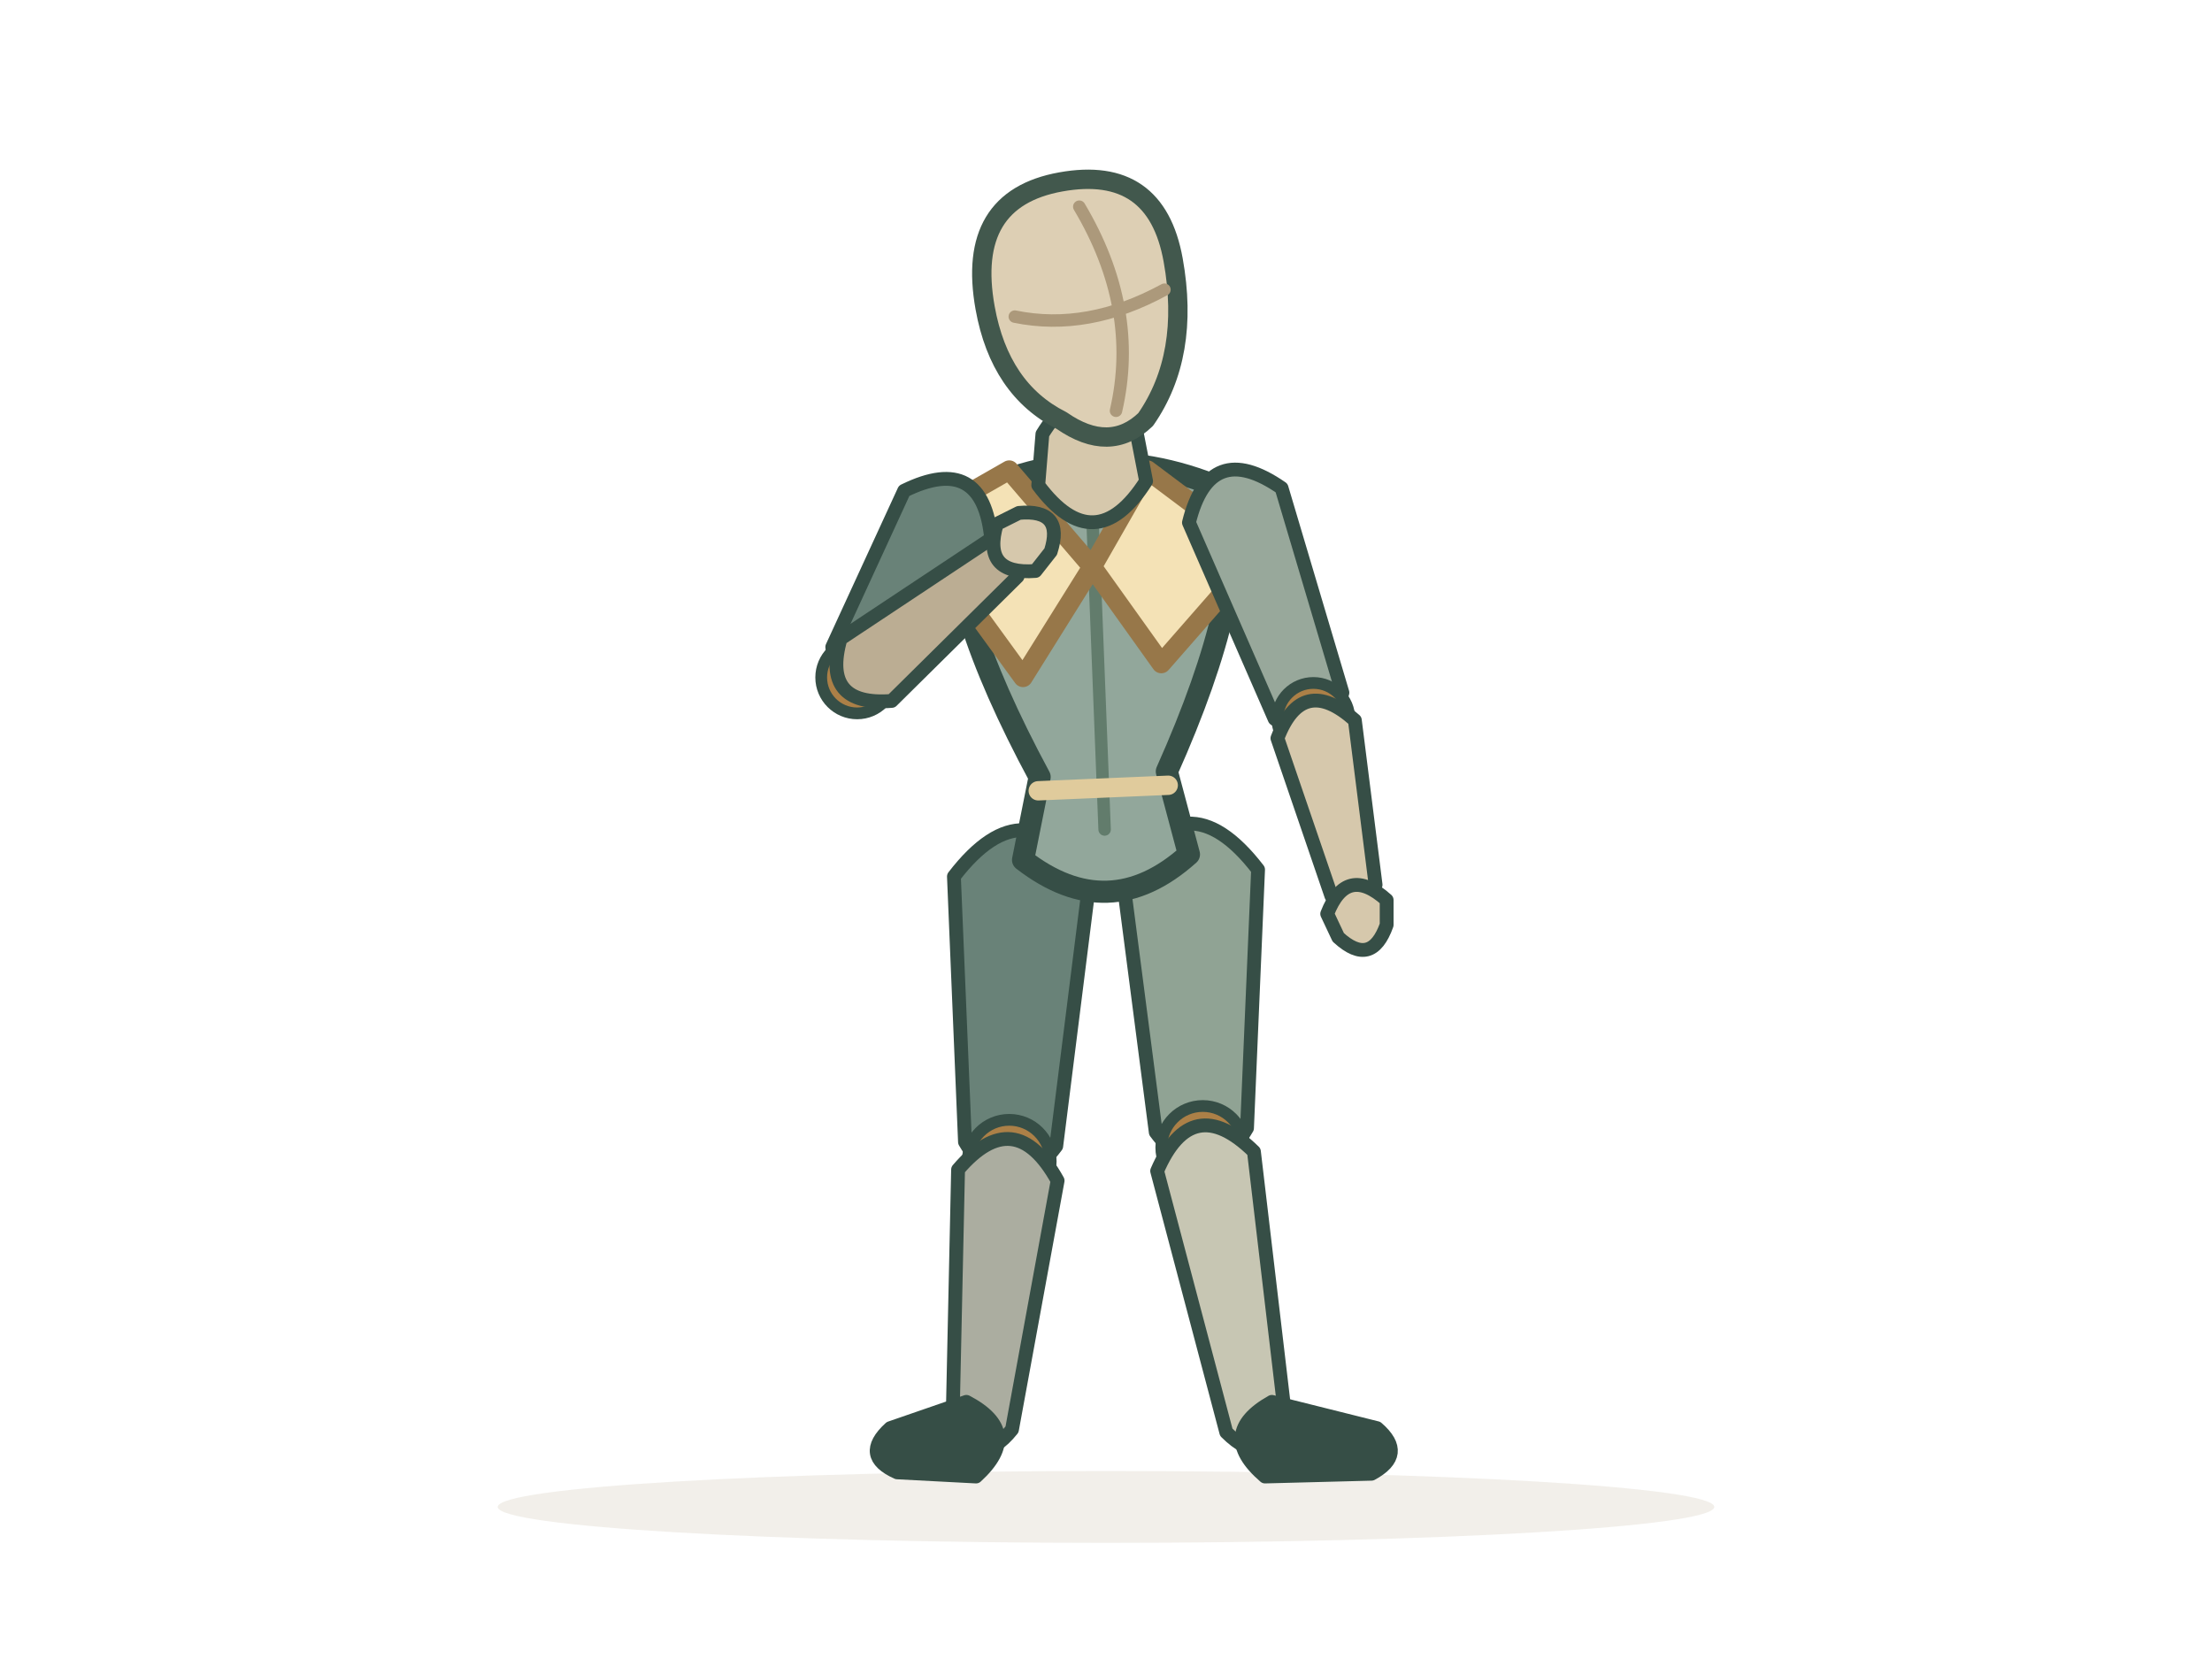
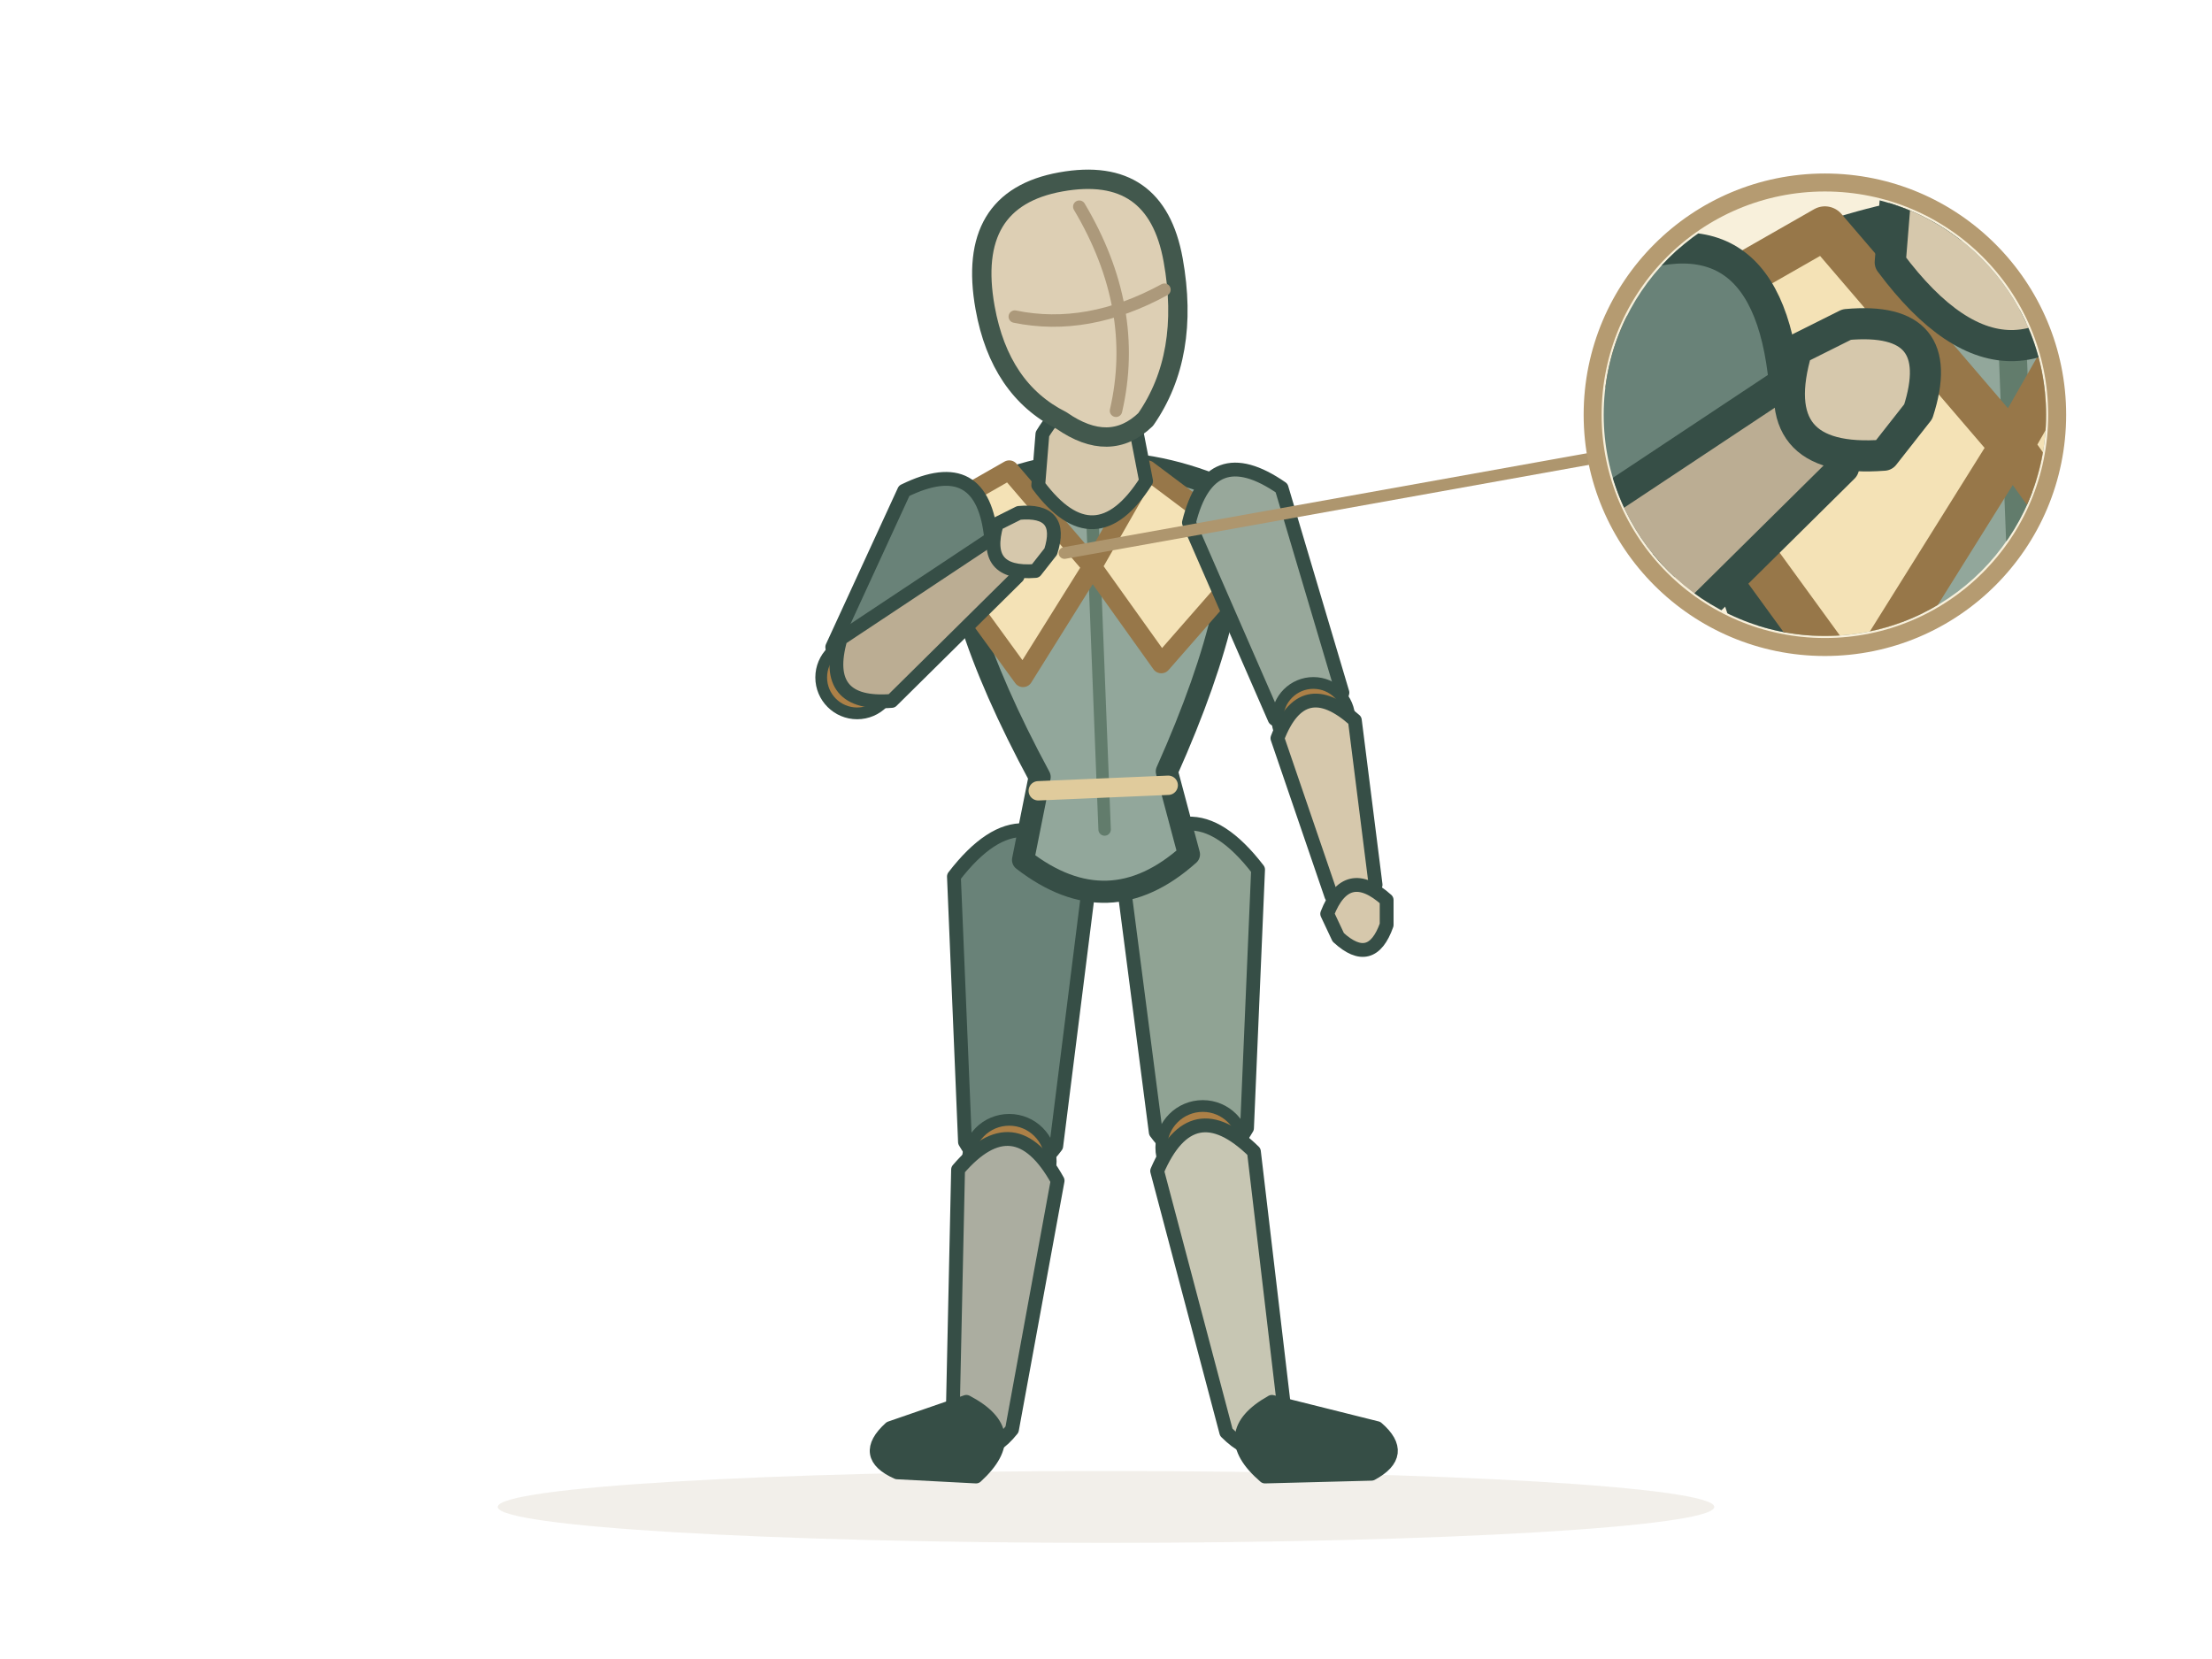
<svg xmlns="http://www.w3.org/2000/svg" viewBox="0 0 160 120" stroke-linecap="round" stroke-linejoin="round">
  <ellipse cx="80" cy="109" rx="44" ry="2.6" fill="#9b8760" opacity=".13" />
-   <path d="M69 63.4 L69.8 82.6 Q72.8 87.7 76.4 82.9 L78.8 63.8 Q74.3 56.5 69 63.4Z" fill="#698278" stroke="#364e46" stroke-width="1" />
-   <circle cx="73.0" cy="84.0" r="3" fill="#ac8047" stroke="#364e46" stroke-width=".85" />
-   <path d="M69.3 84.6 L68.9 103 Q70.8 106.4 73.2 103.4 L76.5 85.4 Q73.4 79.8 69.3 84.6Z" fill="#abada0" stroke="#364e46" stroke-width="1" />
-   <path d="M69.9 101.4 L64.4 103.3 Q62.2 105.3 64.9 106.5 L70.6 106.8 Q74.1 103.6 69.9 101.4Z" fill="#364e46" stroke="#364e46" stroke-width="1" />
-   <path d="M81.2 63.4 L83.6 81.9 Q87.2 86.7 90.2 81.6 L91 62.9 Q85.7 56 81.2 63.4Z" fill="#90a394" stroke="#364e46" stroke-width="1" />
-   <circle cx="87.0" cy="83.0" r="3" fill="#ac8047" stroke="#364e46" stroke-width=".85" />
-   <path d="M83.7 84.7 L88.7 103.6 Q91.5 106.4 93 102.8 L90.7 83.3 Q86.2 78.9 83.7 84.7Z" fill="#c7c6b3" stroke="#364e46" stroke-width="1" />
-   <path d="M91.5 106.8 L99.2 106.6 Q101.8 105.2 99.6 103.3 L92 101.4 Q87.9 103.7 91.5 106.8Z" fill="#364e46" stroke="#364e46" stroke-width="1" />
-   <path d="M69 36.4 Q78.8 31 89 35.6 Q90.3 42.6 84.4 55.8 L86 61.8 Q80.2 67 74 62.2 L75.2 56.2 Q68.3 43.4 69 36.4Z" fill="#92a79b" stroke="#364e46" stroke-width="1.6" />
-   <path d="M79 37 L79.9 60" fill="none" stroke="#627c6c" stroke-width="0.9" />
-   <path d="M75.1 57.2 L84.5 56.8" fill="none" stroke="#e0cb9c" stroke-width="1.4" />
-   <path d="M66 38L73 34L79 41L74 49Z M79 41L83 34L91 40L84 48Z" fill="#f4e2b6" stroke="#977749" stroke-width="1.4" />
-   <path d="M65.4 35.5 L60.2 46.8 Q60.6 51.6 64.8 49.4 L71.7 39 Q71.1 32.7 65.4 35.5Z" fill="#698278" stroke="#364e46" stroke-width="1" />
-   <circle cx="62.0" cy="49.0" r="2.6" fill="#ac8047" stroke="#364e46" stroke-width=".85" />
-   <path d="M64.5 50.7 L73.6 41.7 Q74.4 38.8 71.5 39.1 L60.8 46.2 Q59.4 51.1 64.5 50.7Z" fill="#bbad93" stroke="#364e46" stroke-width="1" />
-   <path d="M74.9 41.3 L76 39.9 Q77 36.8 73.7 37.1 L72.1 37.9 Q71 41.6 74.9 41.3Z" fill="#d6c8ac" stroke="#364e46" stroke-width="1" />
-   <path d="M86 37.8 L92.2 52 Q96 54.8 97.1 50.1 L92.7 35.3 Q87.5 31.7 86 37.8Z" fill="#98a89b" stroke="#364e46" stroke-width="1" />
-   <circle cx="95.0" cy="52.0" r="2.6" fill="#ac8047" stroke="#364e46" stroke-width=".85" />
-   <path d="M92.4 53.4 L96.3 64.8 Q98.4 66.8 99.5 64 L98 52.1 Q94.2 48.7 92.4 53.4Z" fill="#d6c8ac" stroke="#364e46" stroke-width="1" />
-   <path d="M96 66.1 L96.8 67.8 Q99.2 70 100.3 66.9 L100.3 65.1 Q97.4 62.5 96 66.1Z" fill="#d6c8ac" stroke="#364e46" stroke-width="1" />
-   <path d="M82.9 34.8 L82.2 31.2 Q78.6 26.2 75.4 31.4 L75.1 35.1 Q79.2 40.6 82.9 34.8Z" fill="#d6c8ac" stroke="#364e46" stroke-width="1" />
-   <g transform="translate(78.5 23) rotate(-10.2)">
-     <path d="M-7-2Q-7-10 0-10Q7-10 7-3Q7 4 3 8Q0 10-3 7Q-7 4-7-2Z" fill="#ddcfb4" stroke="#42584d" stroke-width="1.4" />
-     <path d="M1-8Q4 0 1 7M-5-1Q0 1 6-1" fill="none" stroke="#ac997b" stroke-width="0.9" />
+   <g id="figure">
+     <path d="M69 63.4 L69.8 82.6 Q72.8 87.7 76.4 82.9 L78.8 63.8 Q74.3 56.5 69 63.4Z" fill="#698278" stroke="#364e46" stroke-width="1" />
+     <circle cx="73.0" cy="84.0" r="3" fill="#ac8047" stroke="#364e46" stroke-width=".85" />
+     <path d="M69.3 84.6 L68.9 103 Q70.8 106.4 73.2 103.4 L76.5 85.4 Q73.4 79.8 69.3 84.6Z" fill="#abada0" stroke="#364e46" stroke-width="1" />
+     <path d="M69.9 101.4 L64.4 103.3 Q62.2 105.3 64.9 106.5 L70.6 106.8 Q74.1 103.6 69.9 101.4Z" fill="#364e46" stroke="#364e46" stroke-width="1" />
+     <path d="M81.2 63.4 L83.6 81.9 Q87.2 86.7 90.2 81.6 L91 62.9 Q85.7 56 81.2 63.4Z" fill="#90a394" stroke="#364e46" stroke-width="1" />
+     <circle cx="87.0" cy="83.0" r="3" fill="#ac8047" stroke="#364e46" stroke-width=".85" />
+     <path d="M83.7 84.7 L88.7 103.6 Q91.5 106.4 93 102.8 L90.7 83.3 Q86.2 78.9 83.7 84.7Z" fill="#c7c6b3" stroke="#364e46" stroke-width="1" />
+     <path d="M91.5 106.8 L99.2 106.6 Q101.8 105.2 99.6 103.3 L92 101.4 Q87.9 103.7 91.5 106.8Z" fill="#364e46" stroke="#364e46" stroke-width="1" />
+     <path d="M69 36.4 Q78.8 31 89 35.6 Q90.3 42.6 84.4 55.8 L86 61.8 Q80.2 67 74 62.2 L75.2 56.2 Q68.3 43.4 69 36.4Z" fill="#92a79b" stroke="#364e46" stroke-width="1.6" />
+     <path d="M79 37 L79.9 60" fill="none" stroke="#627c6c" stroke-width="0.9" />
+     <path d="M75.1 57.2 L84.5 56.8" fill="none" stroke="#e0cb9c" stroke-width="1.4" />
+     <path d="M66 38L73 34L79 41L74 49Z M79 41L83 34L91 40L84 48Z" fill="#f4e2b6" stroke="#977749" stroke-width="1.4" />
+     <path d="M65.4 35.5 L60.2 46.8 Q60.6 51.6 64.8 49.4 L71.7 39 Q71.1 32.7 65.4 35.5Z" fill="#698278" stroke="#364e46" stroke-width="1" />
+     <circle cx="62.0" cy="49.0" r="2.6" fill="#ac8047" stroke="#364e46" stroke-width=".85" />
+     <path d="M64.5 50.7 L73.6 41.7 Q74.4 38.8 71.5 39.1 L60.8 46.2 Q59.4 51.1 64.5 50.7Z" fill="#bbad93" stroke="#364e46" stroke-width="1" />
+     <path d="M74.9 41.3 L76 39.9 Q77 36.8 73.7 37.1 L72.1 37.9 Q71 41.6 74.9 41.3Z" fill="#d6c8ac" stroke="#364e46" stroke-width="1" />
+     <path d="M86 37.8 L92.2 52 Q96 54.8 97.1 50.1 L92.7 35.3 Q87.5 31.7 86 37.8Z" fill="#98a89b" stroke="#364e46" stroke-width="1" />
+     <circle cx="95.0" cy="52.0" r="2.6" fill="#ac8047" stroke="#364e46" stroke-width=".85" />
+     <path d="M92.4 53.4 L96.3 64.8 Q98.4 66.8 99.5 64 L98 52.1 Q94.2 48.7 92.4 53.4Z" fill="#d6c8ac" stroke="#364e46" stroke-width="1" />
+     <path d="M96 66.1 L96.8 67.8 Q99.2 70 100.3 66.9 L100.3 65.1 Q97.4 62.5 96 66.1Z" fill="#d6c8ac" stroke="#364e46" stroke-width="1" />
+     <path d="M82.9 34.8 L82.2 31.2 Q78.6 26.2 75.4 31.4 L75.1 35.1 Q79.2 40.6 82.9 34.8Z" fill="#d6c8ac" stroke="#364e46" stroke-width="1" />
+     <g transform="translate(78.5 23) rotate(-10.2)">
+       <path d="M-7-2Q-7-10 0-10Q7-10 7-3Q7 4 3 8Q0 10-3 7Q-7 4-7-2Z" fill="#ddcfb4" stroke="#42584d" stroke-width="1.4" />
+       <path d="M1-8Q4 0 1 7M-5-1Q0 1 6-1" fill="none" stroke="#ac997b" stroke-width="0.9" />
+     </g>
+   </g>
+   <path d="M77 40 L116 33" fill="none" stroke="#ae966e" stroke-width="0.85" />
+   <defs>
+     <clipPath id="detail">
+       <circle cx="132" cy="30" r="16" />
+     </clipPath>
+   </defs>
+   <circle cx="132" cy="30" r="16.8" fill="#f8f0db" stroke="#b59b71" stroke-width="1.3" />
+   <g clip-path="url(#detail)">
+     <use href="#figure" transform="translate(132 30) scale(2.25) translate(-73 -40)" />
  </g>
</svg>
